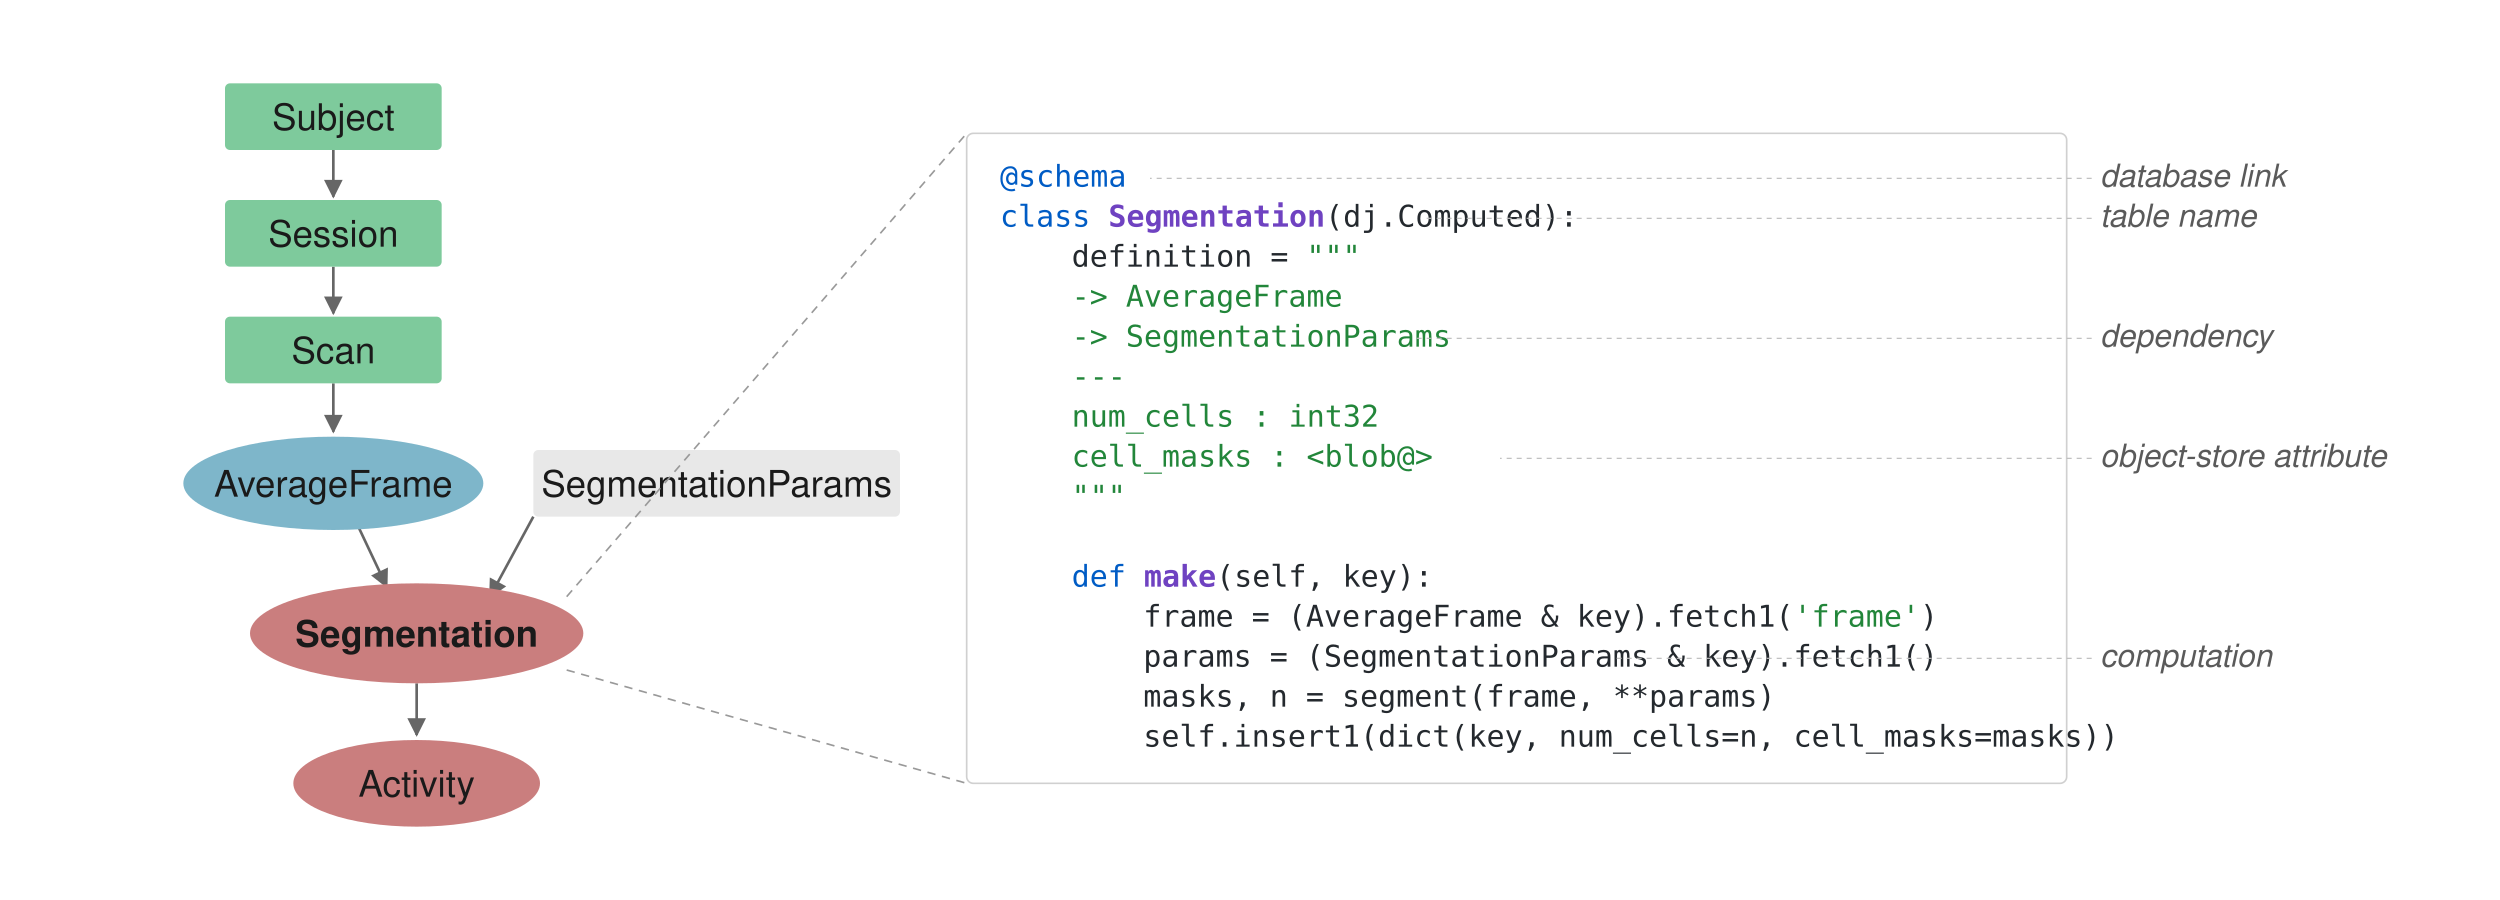
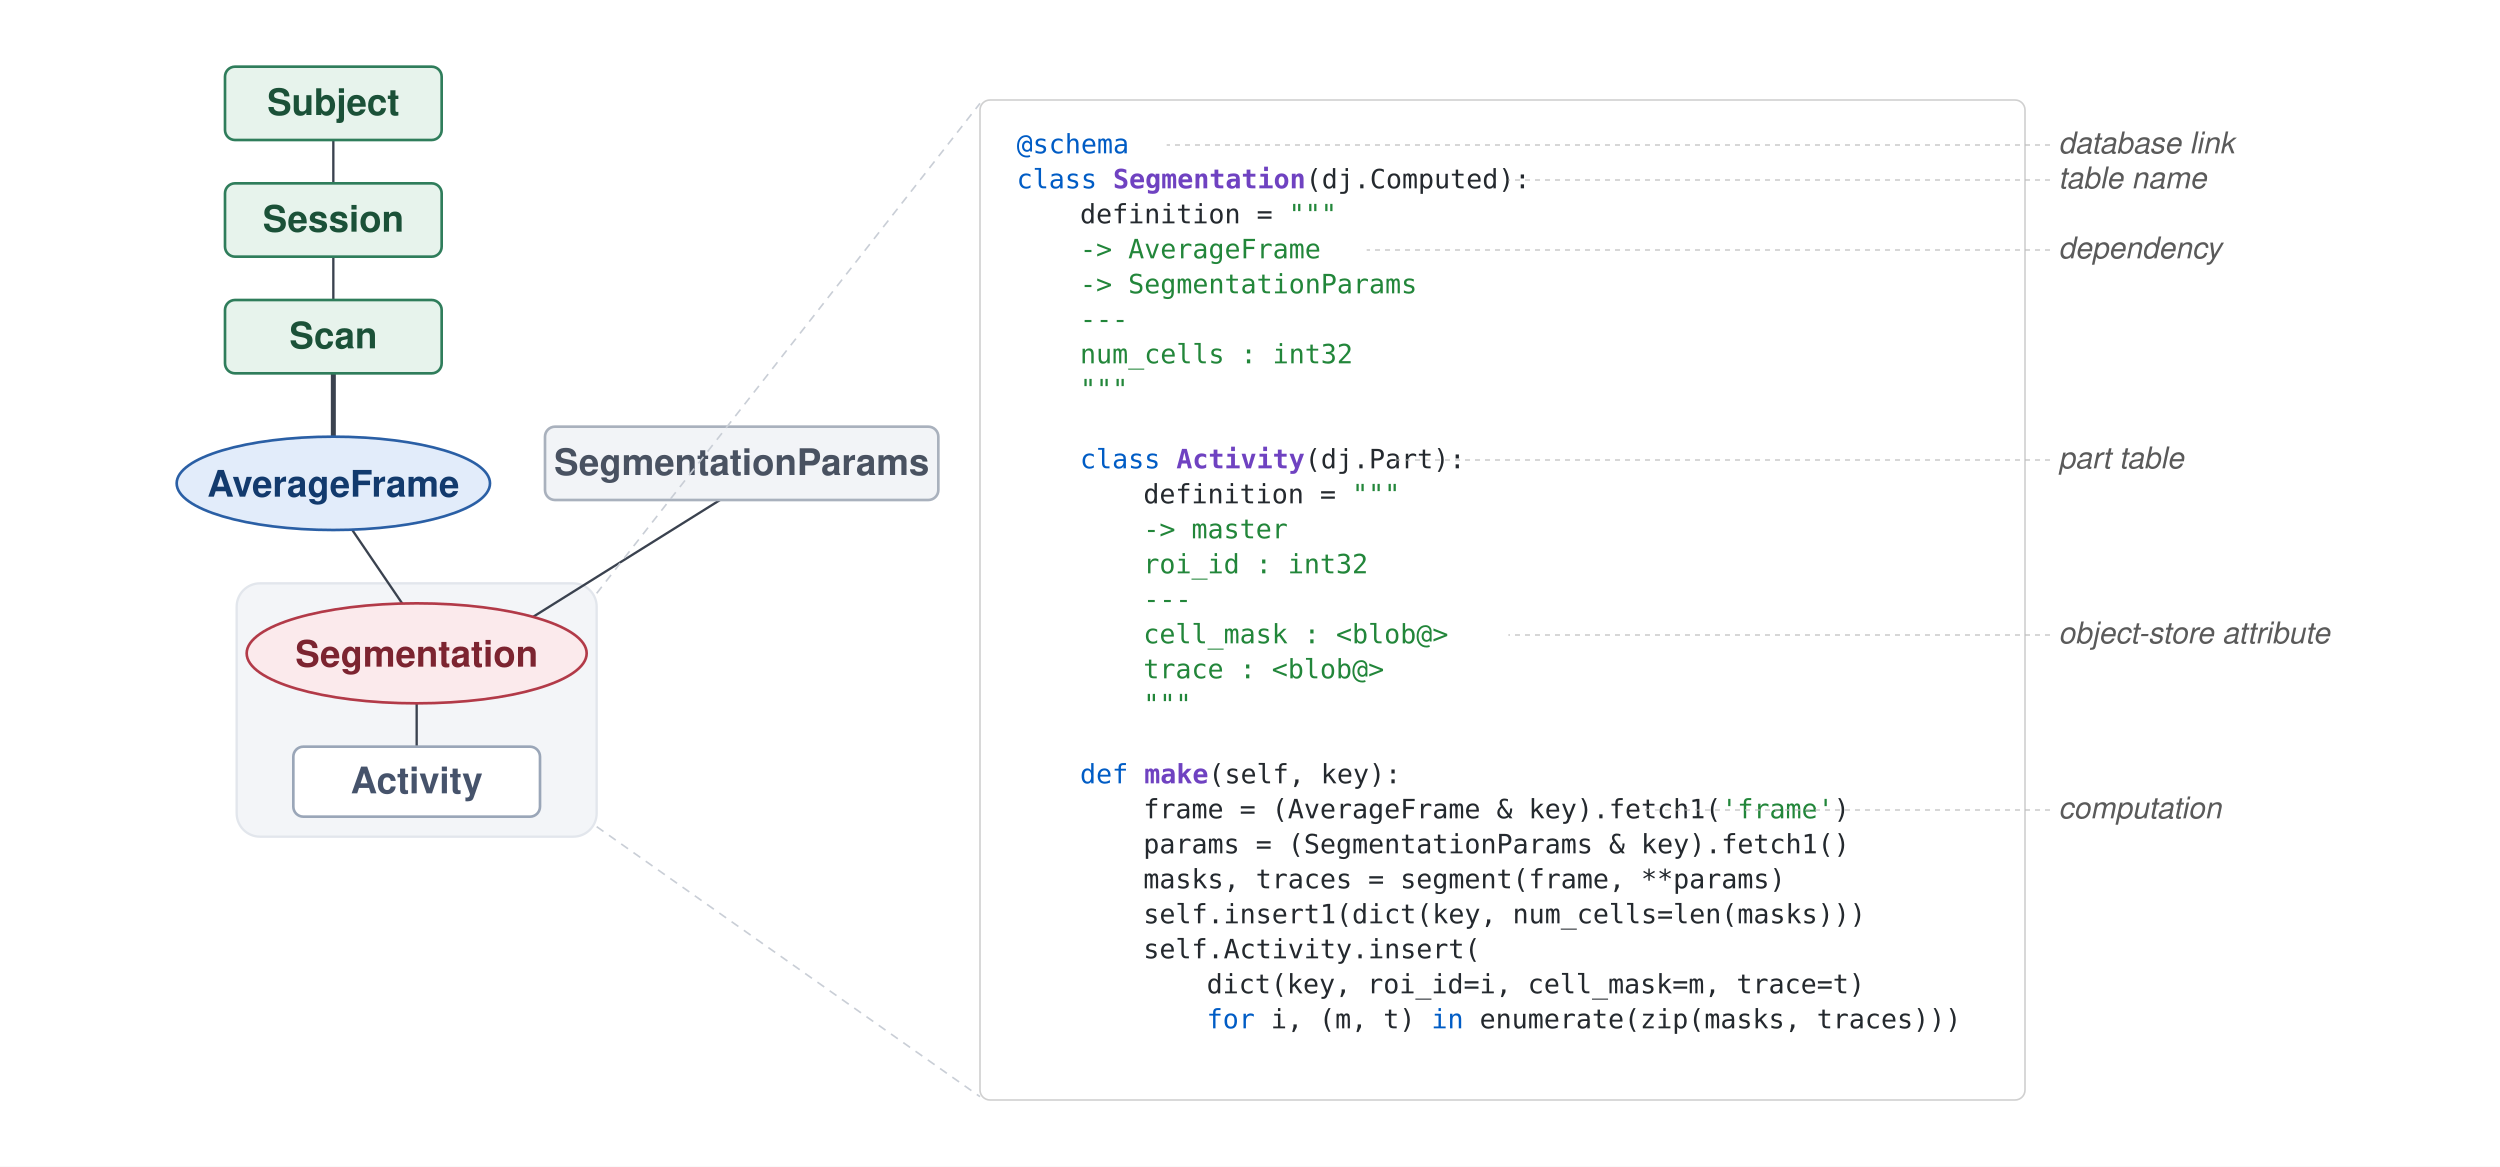
- <svg xmlns="http://www.w3.org/2000/svg" viewBox="0 0 1500 540" font-family="-apple-system, BlinkMacSystemFont, 'Segoe UI', Helvetica, Arial, sans-serif" font-size="22">
-   <defs>
-     <marker id="arrow" viewBox="0 0 10 10" refX="9" refY="5" markerWidth="7" markerHeight="7" orient="auto-start-reverse">
-       <path d="M0,0 L10,5 L0,10 z" fill="#666" />
-     </marker>
-   </defs>
-   <rect width="100%" height="100%" fill="white" />
-   <g stroke="#666" stroke-width="1.6" fill="none">
-     <line x1="200" y1="90" x2="200" y2="118" marker-end="url(#arrow)" />
-     <line x1="200" y1="160" x2="200" y2="188" marker-end="url(#arrow)" />
-     <line x1="200" y1="230" x2="200" y2="259" marker-end="url(#arrow)" />
-     <line x1="215" y1="316" x2="232" y2="352" marker-end="url(#arrow)" />
-     <line x1="320" y1="310" x2="294" y2="358" marker-end="url(#arrow)" />
-     <line x1="250" y1="410" x2="250" y2="441" marker-end="url(#arrow)" />
+ <svg xmlns="http://www.w3.org/2000/svg" viewBox="0 0 1500 700" font-family="-apple-system, BlinkMacSystemFont, 'Segoe UI', Helvetica, Arial, sans-serif" font-size="22">
+   <style>
+     @media (prefers-color-scheme: dark) {
+       .bg { fill: #161A21; }
+       .panel { fill: #1E232C; }
+       .part { fill: #1E232C; }
+       /* node fills */
+       [fill="#E7F3EC"] { fill: #16281F; }
+       [fill="#E2ECFA"] { fill: #152538; }
+       [fill="#F2F4F7"] { fill: #242832; }
+       [fill="#FBEAEC"] { fill: #331A1F; }
+       [fill="#F3F5F8"] { fill: #2A313D; }
+       /* strokes (nodes, cluster, edges) */
+       [stroke="#2F7D5B"] { stroke: #4FA97F; }
+       [stroke="#2A5FA5"] { stroke: #5E92D6; }
+       [stroke="#A9B1BD"] { stroke: #8A93A1; }
+       [stroke="#B23A48"] { stroke: #D0687A; }
+       [stroke="#9AA6B8"] { stroke: #7B879B; }
+       [stroke="#E2E6EC"] { stroke: #39414E; }
+       [stroke="#3A424F"] { stroke: #AEB6C2; }
+       /* node text */
+       [fill="#1B5138"] { fill: #BCE6CF; }
+       [fill="#123A6D"] { fill: #C3DAF6; }
+       [fill="#495261"] { fill: #C9CFD9; }
+       [fill="#7C2430"] { fill: #F3C2CB; }
+       [fill="#46536B"] { fill: #C4CCDB; }
+       /* code panel + annotations */
+       [fill="#24292e"] { fill: #c9d1d9; }
+       [fill="#005cc5"] { fill: #79c0ff; }
+       [fill="#6f42c1"] { fill: #d2a8ff; }
+       [fill="#22863a"] { fill: #7ee787; }
+       [fill="#5a5a5a"] { fill: #8b949e; }
+       [stroke="#d0d0d0"] { stroke: #30363d; }
+       [stroke="#bbb"] { stroke: #484f58; }
+       [stroke="#c9ced6"] { stroke: #484f58; }
+     }
+   </style>
+   <rect class="bg" width="100%" height="100%" fill="white" />
+   <rect x="142" y="350" width="216" height="152" rx="14" fill="#F3F5F8" stroke="#E2E6EC" stroke-width="1.4" />
+   <g stroke="#3A424F" fill="none">
+     <line x1="200" y1="84" x2="200" y2="110" stroke-width="1.4" />
+     <line x1="200" y1="154" x2="200" y2="180" stroke-width="1.4" />
+     <line x1="200" y1="224" x2="200" y2="262" stroke-width="3" />
+     <line x1="210" y1="316" x2="244" y2="366" stroke-width="1.4" />
+     <line x1="432" y1="300" x2="304" y2="380" stroke-width="1.4" />
+     <line x1="250" y1="422" x2="250" y2="448" stroke-width="1.4" />
  </g>
-   <rect x="135" y="50" width="130" height="40" rx="3" fill="#7eca9c" stroke="none" />
-   <text x="200" y="78" text-anchor="middle" fill="#1a1a1a" font-weight="500">Subject</text>
-   <rect x="135" y="120" width="130" height="40" rx="3" fill="#7eca9c" stroke="none" />
-   <text x="200" y="148" text-anchor="middle" fill="#1a1a1a" font-weight="500">Session</text>
-   <rect x="135" y="190" width="130" height="40" rx="3" fill="#7eca9c" stroke="none" />
-   <text x="200" y="218" text-anchor="middle" fill="#1a1a1a" font-weight="500">Scan</text>
-   <ellipse cx="200" cy="290" rx="90" ry="28" fill="#7eb6ca" stroke="none" />
-   <text x="200" y="298" text-anchor="middle" fill="#1a1a1a" font-weight="500">AverageFrame</text>
-   <rect x="320" y="270" width="220" height="40" rx="3" fill="#e8e8e8" stroke="none" />
-   <text x="430" y="298" text-anchor="middle" fill="#1a1a1a" font-weight="500">SegmentationParams</text>
-   <ellipse cx="250" cy="380" rx="100" ry="30" fill="#ca7e7e" stroke="none" />
-   <text x="250" y="388" text-anchor="middle" fill="#1a1a1a" font-weight="600">Segmentation</text>
-   <ellipse cx="250" cy="470" rx="74" ry="26" fill="#ca7e7e" stroke="none" />
-   <text x="250" y="478" text-anchor="middle" fill="#1a1a1a" font-weight="500">Activity</text>
-   <g stroke="#999" stroke-width="1" stroke-dasharray="5,4" fill="none">
-     <line x1="340" y1="358" x2="580" y2="80" />
-     <line x1="340" y1="402" x2="580" y2="470" />
+   <rect x="135" y="40" width="130" height="44" rx="6" fill="#E7F3EC" stroke="#2F7D5B" stroke-width="1.6" />
+   <text x="200" y="69" text-anchor="middle" fill="#1B5138" font-weight="600">Subject</text>
+   <rect x="135" y="110" width="130" height="44" rx="6" fill="#E7F3EC" stroke="#2F7D5B" stroke-width="1.6" />
+   <text x="200" y="139" text-anchor="middle" fill="#1B5138" font-weight="600">Session</text>
+   <rect x="135" y="180" width="130" height="44" rx="6" fill="#E7F3EC" stroke="#2F7D5B" stroke-width="1.6" />
+   <text x="200" y="209" text-anchor="middle" fill="#1B5138" font-weight="600">Scan</text>
+   <ellipse cx="200" cy="290" rx="94" ry="28" fill="#E2ECFA" stroke="#2A5FA5" stroke-width="1.6" />
+   <text x="200" y="298" text-anchor="middle" fill="#123A6D" font-weight="600">AverageFrame</text>
+   <rect x="327" y="256" width="236" height="44" rx="6" fill="#F2F4F7" stroke="#A9B1BD" stroke-width="1.6" />
+   <text x="445" y="285" text-anchor="middle" fill="#495261" font-weight="600">SegmentationParams</text>
+   <ellipse cx="250" cy="392" rx="102" ry="30" fill="#FBEAEC" stroke="#B23A48" stroke-width="1.6" />
+   <text x="250" y="400" text-anchor="middle" fill="#7C2430" font-weight="700">Segmentation</text>
+   <rect class="part" x="176" y="448" width="148" height="42" rx="6" fill="#FFFFFF" stroke="#9AA6B8" stroke-width="1.6" />
+   <text x="250" y="476" text-anchor="middle" fill="#46536B" font-weight="600">Activity</text>
+   <g stroke="#c9ced6" stroke-width="1" stroke-dasharray="5,4" fill="none">
+     <line x1="358" y1="356" x2="588" y2="62" />
+     <line x1="358" y1="496" x2="588" y2="658" />
  </g>
-   <rect x="580" y="80" width="660" height="390" rx="4" fill="white" stroke="#d0d0d0" stroke-width="1" />
-   <g font-family="ui-monospace, SFMono-Regular, Menlo, Consolas, monospace" font-size="18" fill="#24292e">
-     <text x="600" y="112">
+   <rect class="panel" x="588" y="60" width="627" height="600" rx="6" fill="white" stroke="#d0d0d0" stroke-width="1" />
+   <g font-family="ui-monospace, SFMono-Regular, Menlo, Consolas, monospace" font-size="16" fill="#24292e">
+     <text x="610" y="92">
      <tspan fill="#005cc5">@schema</tspan>
    </text>
-     <text x="600" y="136">
+     <text x="610" y="113">
      <tspan fill="#005cc5">class</tspan>
      <tspan fill="#6f42c1" font-weight="600">Segmentation</tspan>(dj.Computed):</text>
-     <text x="643" y="160">definition = <tspan fill="#22863a">"""</tspan>
+     <text x="648" y="134">definition = <tspan fill="#22863a">"""</tspan>
    </text>
-     <text x="643" y="184" fill="#22863a">-&gt; AverageFrame</text>
-     <text x="643" y="208" fill="#22863a">-&gt; SegmentationParams</text>
-     <text x="643" y="232" fill="#22863a">---</text>
-     <text x="643" y="256" fill="#22863a">num_cells<tspan dx="11">: int32</tspan>
+     <text x="648" y="155" fill="#22863a">-&gt; AverageFrame</text>
+     <text x="648" y="176" fill="#22863a">-&gt; SegmentationParams</text>
+     <text x="648" y="197" fill="#22863a">---</text>
+     <text x="648" y="218" fill="#22863a">num_cells : int32</text>
+     <text x="648" y="239" fill="#22863a">"""</text>
+     <text x="648" y="281">
+       <tspan fill="#005cc5">class</tspan>
+       <tspan fill="#6f42c1" font-weight="600">Activity</tspan>(dj.Part):</text>
+     <text x="686" y="302">definition = <tspan fill="#22863a">"""</tspan>
    </text>
-     <text x="643" y="280" fill="#22863a">cell_masks : &lt;blob@&gt;</text>
-     <text x="643" y="304" fill="#22863a">"""</text>
-     <text x="643" y="352">
+     <text x="686" y="323" fill="#22863a">-&gt; master</text>
+     <text x="686" y="344" fill="#22863a">roi_id : int32</text>
+     <text x="686" y="365" fill="#22863a">---</text>
+     <text x="686" y="386" fill="#22863a">cell_mask : &lt;blob@&gt;</text>
+     <text x="686" y="407" fill="#22863a">trace     : &lt;blob@&gt;</text>
+     <text x="686" y="428" fill="#22863a">"""</text>
+     <text x="648" y="470">
      <tspan fill="#005cc5">def</tspan>
      <tspan fill="#6f42c1" font-weight="600">make</tspan>(self, key):</text>
-     <text x="686" y="376">frame = (AverageFrame &amp; key).fetch1(<tspan fill="#22863a">'frame'</tspan>)</text>
-     <text x="686" y="400">params = (SegmentationParams &amp; key).fetch1()</text>
-     <text x="686" y="424">masks, n = segment(frame, **params)</text>
-     <text x="686" y="448">self.insert1(dict(key, num_cells=n, cell_masks=masks))</text>
+     <text x="686" y="491">frame  = (AverageFrame &amp; key).fetch1(<tspan fill="#22863a">'frame'</tspan>)</text>
+     <text x="686" y="512">params = (SegmentationParams &amp; key).fetch1()</text>
+     <text x="686" y="533">masks, traces = segment(frame, **params)</text>
+     <text x="686" y="554">self.insert1(dict(key, num_cells=len(masks)))</text>
+     <text x="686" y="575">self.Activity.insert(</text>
+     <text x="724" y="596">dict(key, roi_id=i, cell_mask=m, trace=t)</text>
+     <text x="724" y="617">
+       <tspan fill="#005cc5">for</tspan> i, (m, t) <tspan fill="#005cc5">in</tspan> enumerate(zip(masks, traces)))</text>
  </g>
-   <g font-style="italic" fill="#5a5a5a" font-size="19">
-     <text x="1260" y="112">database link</text>
-     <line x1="1255" y1="107" x2="690" y2="107" stroke="#bbb" stroke-width="0.7" stroke-dasharray="3,3" />
-     <text x="1260" y="136">table name</text>
-     <line x1="1255" y1="131" x2="855" y2="131" stroke="#bbb" stroke-width="0.7" stroke-dasharray="3,3" />
-     <text x="1260" y="208">dependency</text>
-     <line x1="1255" y1="203" x2="850" y2="203" stroke="#bbb" stroke-width="0.7" stroke-dasharray="3,3" />
-     <text x="1260" y="280">object-store attribute</text>
-     <line x1="1255" y1="275" x2="900" y2="275" stroke="#bbb" stroke-width="0.7" stroke-dasharray="3,3" />
-     <text x="1260" y="400">computation</text>
-     <line x1="1255" y1="395" x2="970" y2="395" stroke="#bbb" stroke-width="0.7" stroke-dasharray="3,3" />
+   <g font-style="italic" fill="#5a5a5a" font-size="18">
+     <text x="1235" y="92">database link</text>
+     <line x1="1230" y1="87" x2="700" y2="87" stroke="#bbb" stroke-width="0.7" stroke-dasharray="3,3" />
+     <text x="1235" y="113">table name</text>
+     <line x1="1230" y1="108" x2="905" y2="108" stroke="#bbb" stroke-width="0.7" stroke-dasharray="3,3" />
+     <text x="1235" y="155">dependency</text>
+     <line x1="1230" y1="150" x2="820" y2="150" stroke="#bbb" stroke-width="0.7" stroke-dasharray="3,3" />
+     <text x="1235" y="281">part table</text>
+     <line x1="1230" y1="276" x2="835" y2="276" stroke="#bbb" stroke-width="0.7" stroke-dasharray="3,3" />
+     <text x="1235" y="386">object-store attribute</text>
+     <line x1="1230" y1="381" x2="905" y2="381" stroke="#bbb" stroke-width="0.7" stroke-dasharray="3,3" />
+     <text x="1235" y="491">computation</text>
+     <line x1="1230" y1="486" x2="985" y2="486" stroke="#bbb" stroke-width="0.7" stroke-dasharray="3,3" />
  </g>
</svg>
